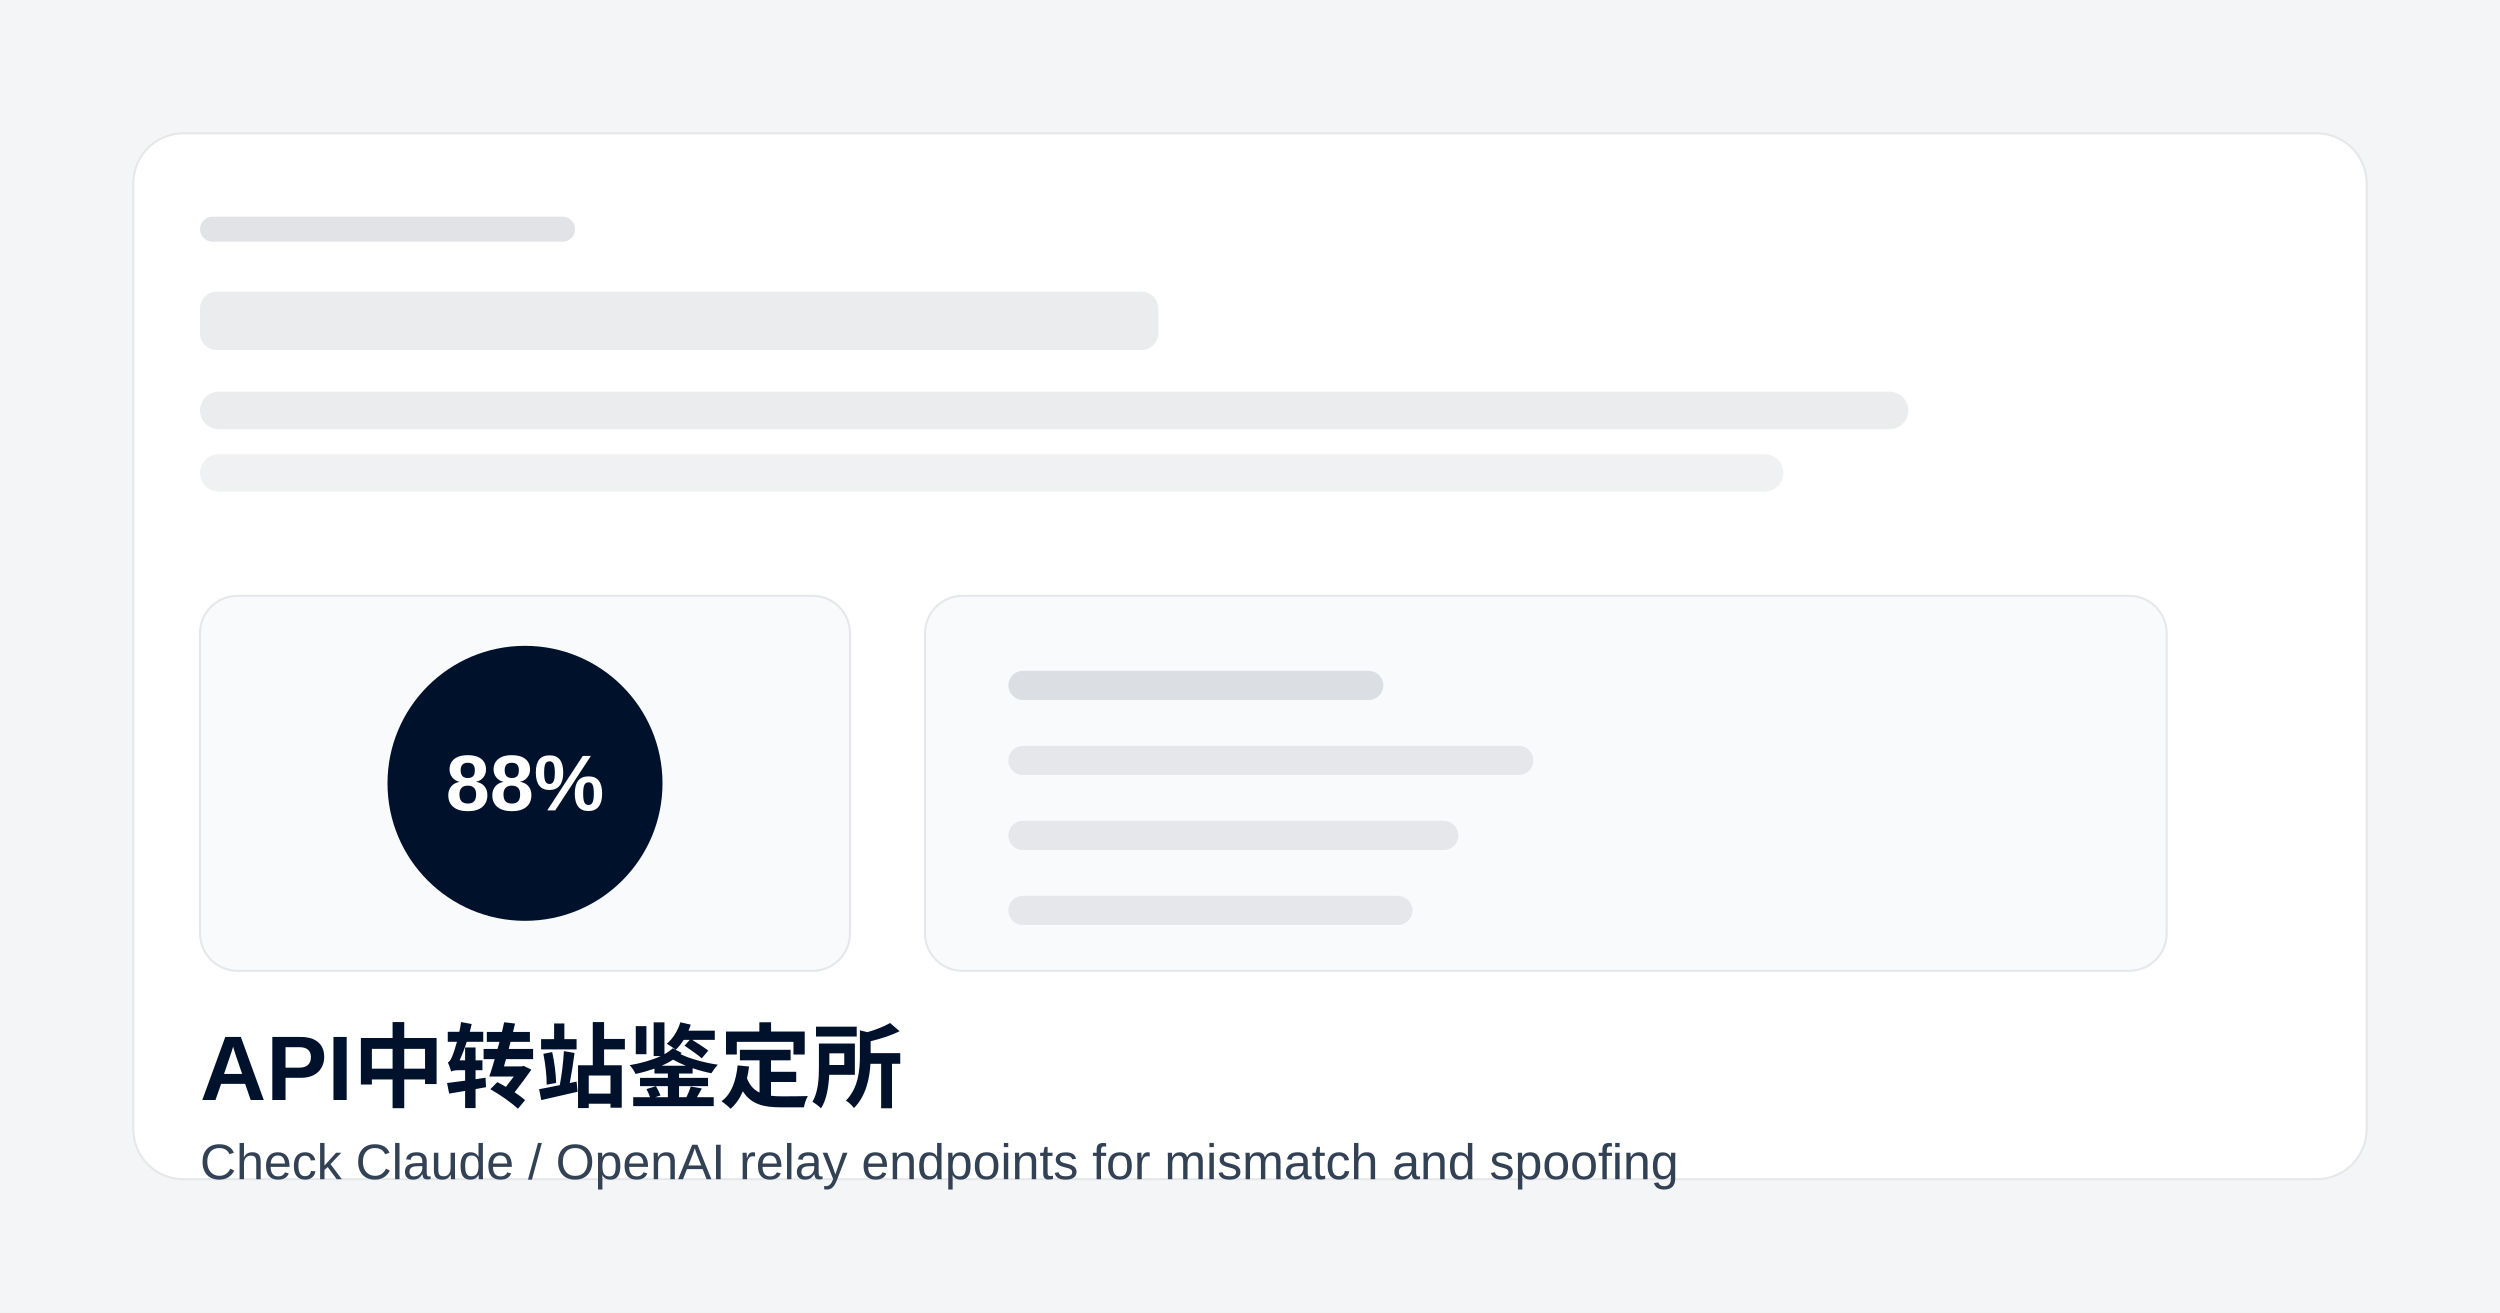
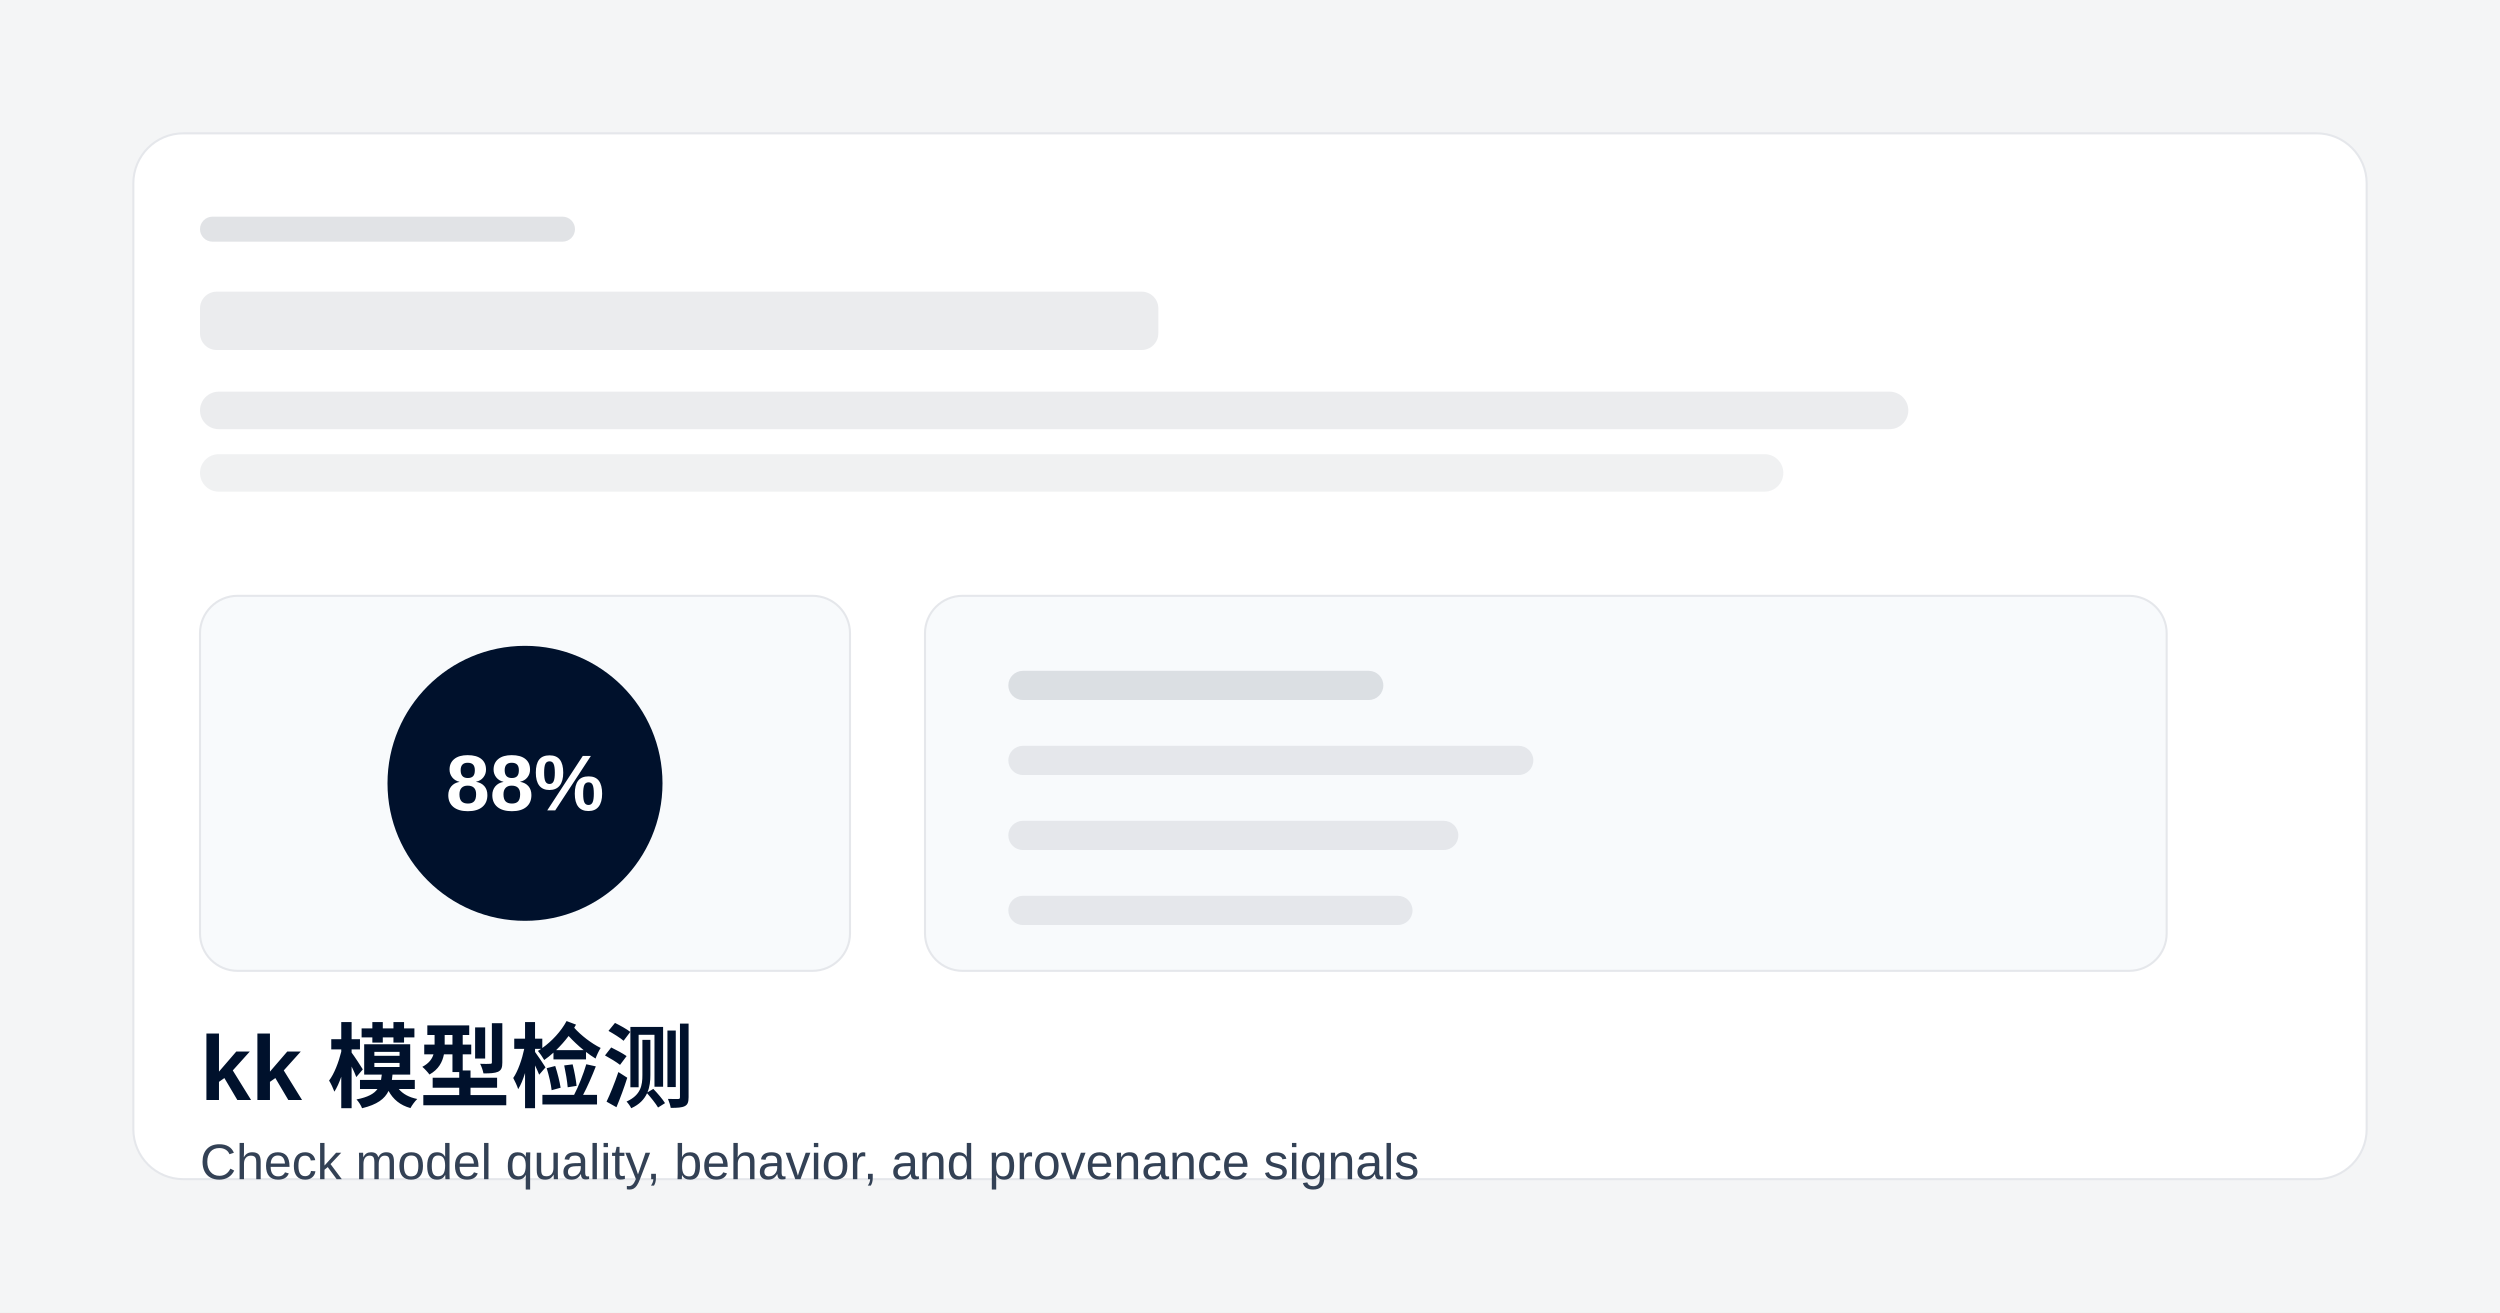
<svg xmlns="http://www.w3.org/2000/svg" width="1200" height="630" viewBox="0 0 1200 630" fill="none">
  <rect width="1200" height="630" fill="#F4F5F6" />
  <rect x="64" y="64" width="1072" height="502" rx="24" fill="white" stroke="#E5E7EB" />
  <rect x="96" y="104" width="180" height="12" rx="6" fill="#00112C" fill-opacity="0.12" />
  <rect x="96" y="140" width="460" height="28" rx="8" fill="#00112C" fill-opacity="0.08" />
  <rect x="96" y="188" width="820" height="18" rx="9" fill="#00112C" fill-opacity="0.08" />
  <rect x="96" y="218" width="760" height="18" rx="9" fill="#00112C" fill-opacity="0.06" />
  <rect x="96" y="286" width="312" height="180" rx="18" fill="#F8FAFC" stroke="#E5E7EB" />
  <rect x="444" y="286" width="596" height="180" rx="18" fill="#F8FAFC" stroke="#E5E7EB" />
  <circle cx="252" cy="376" r="66" fill="#00112C" />
  <text x="252" y="389" text-anchor="middle" font-family="Arial, sans-serif" font-size="38" font-weight="700" fill="white">88%</text>
  <rect x="484" y="322" width="180" height="14" rx="7" fill="#00112C" fill-opacity="0.12" />
  <rect x="484" y="358" width="252" height="14" rx="7" fill="#00112C" fill-opacity="0.08" />
  <rect x="484" y="394" width="216" height="14" rx="7" fill="#00112C" fill-opacity="0.08" />
  <rect x="484" y="430" width="194" height="14" rx="7" fill="#00112C" fill-opacity="0.08" />
-   <text x="96" y="528" font-family="Arial, sans-serif" font-size="44" font-weight="700" fill="#00112C">API中转站鉴定所</text>
-   <text x="96" y="566" font-family="Arial, sans-serif" font-size="24" fill="#334155">Check Claude / OpenAI relay endpoints for mismatch and spoofing</text>
+   <text x="96" y="528" font-family="Arial, sans-serif" font-size="44" font-weight="700" fill="#00112C">kk 模型检测</text>
+   <text x="96" y="566" font-family="Arial, sans-serif" font-size="24" fill="#334155">Check model quality, behavior, and provenance signals</text>
</svg>
